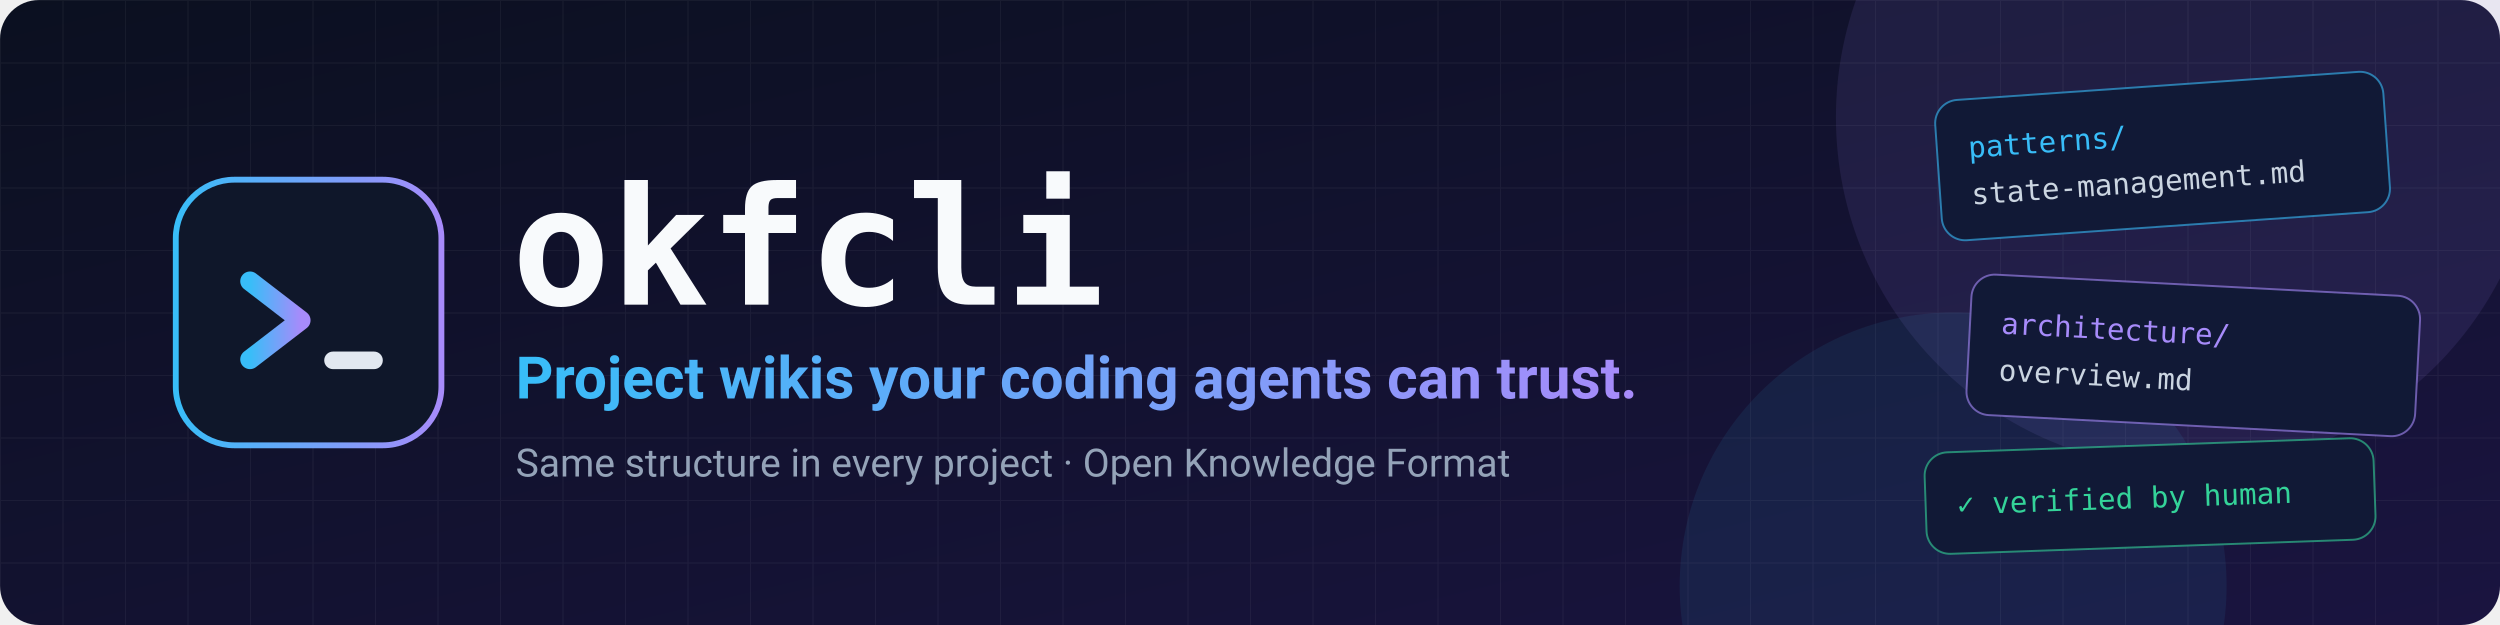
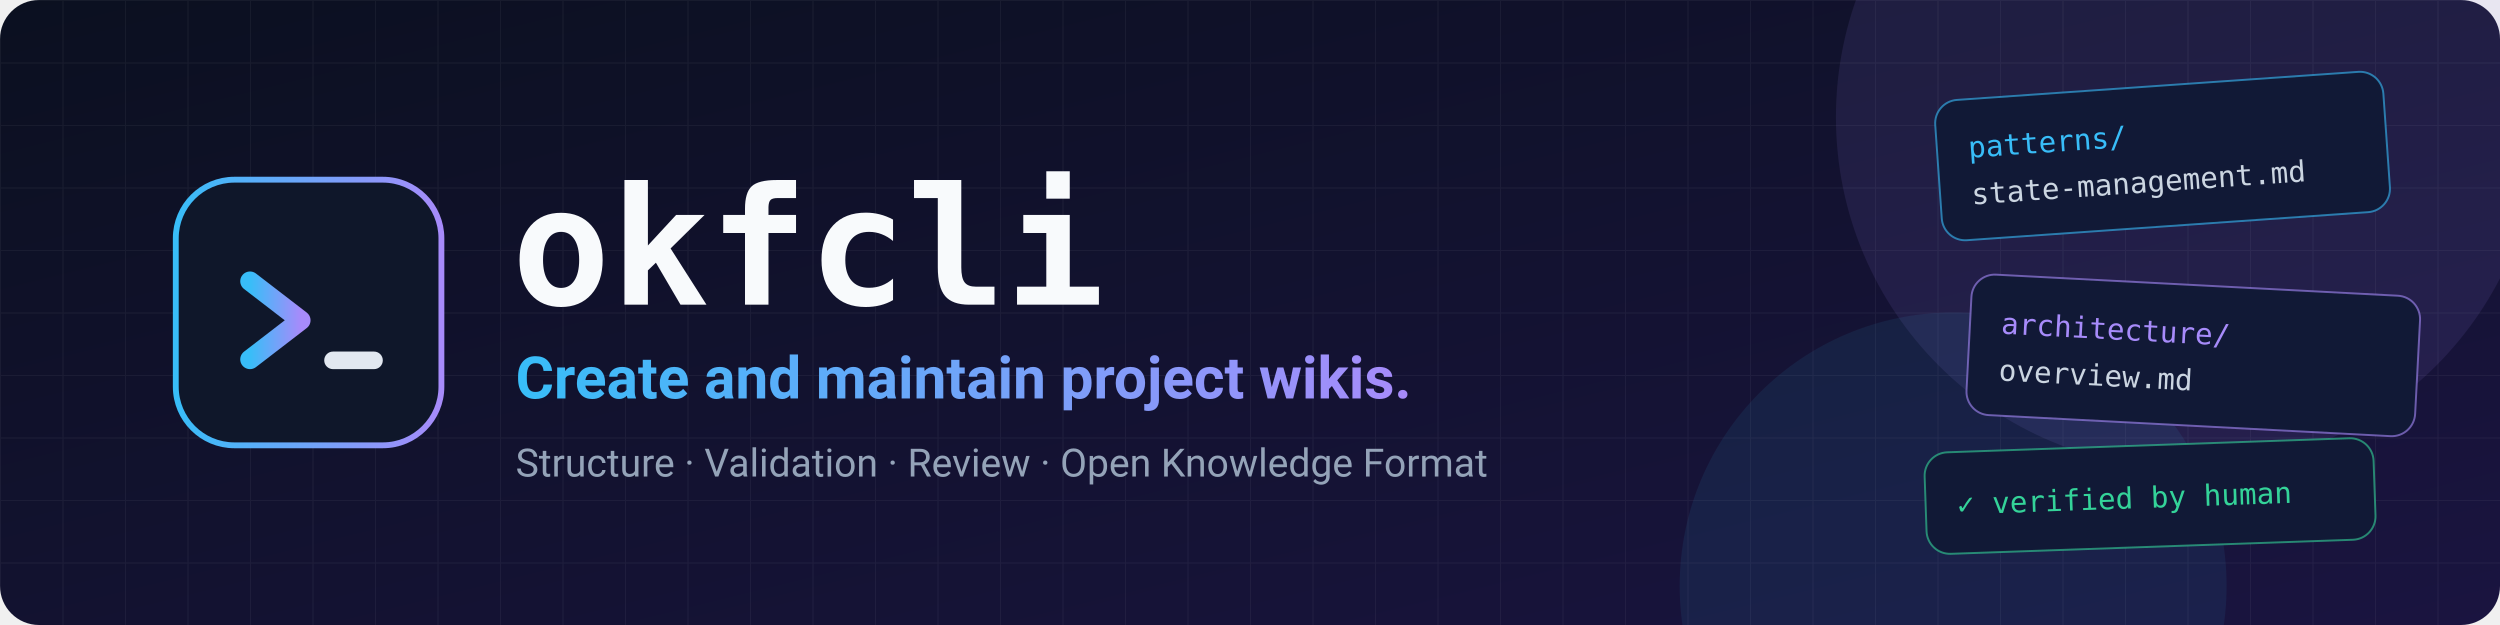
- <svg xmlns="http://www.w3.org/2000/svg" width="1280" height="320" viewBox="0 0 1280 320" role="img" aria-label="okfcli — project wikis your agents can trust">
+ <svg xmlns="http://www.w3.org/2000/svg" width="1280" height="320" viewBox="0 0 1280 320" role="img" aria-label="okfcli — create and maintain project wikis in Open Knowledge Format">
  <defs>
    <linearGradient id="bg" x1="0" y1="0" x2="1" y2="1">
      <stop offset="0" stop-color="#0b1020" />
      <stop offset="1" stop-color="#1a1440" />
    </linearGradient>
    <linearGradient id="accent" x1="0" y1="0" x2="1" y2="0">
      <stop offset="0" stop-color="#38bdf8" />
      <stop offset="1" stop-color="#a78bfa" />
    </linearGradient>
    <pattern id="grid" width="32" height="32" patternUnits="userSpaceOnUse">
      <path d="M32 0H0V32" fill="none" stroke="#ffffff" stroke-opacity=".05" />
    </pattern>
  </defs>
  <rect width="1280" height="320" rx="20" fill="url(#bg)" />
  <rect width="1280" height="320" rx="20" fill="url(#grid)" />
  <circle cx="1120" cy="60" r="180" fill="#a78bfa" opacity=".10" />
  <circle cx="1000" cy="300" r="140" fill="#38bdf8" opacity=".08" />
  <g transform="translate(90 92)">
    <rect width="136" height="136" rx="30" fill="#0f172a" stroke="url(#accent)" stroke-width="3" />
    <path d="M38 52l26 20-26 20" fill="none" stroke="url(#accent)" stroke-width="10" stroke-linecap="round" stroke-linejoin="round" />
    <rect x="76" y="88" width="30" height="9" rx="4.5" fill="#e2e8f0" />
  </g>
  <text x="262" y="156" font-family="ui-monospace,SFMono-Regular,Menlo,Consolas,monospace" font-size="84" font-weight="700" fill="#f8fafc">okfcli</text>
-   <text x="264" y="204" font-family="system-ui,-apple-system,Segoe UI,Roboto,sans-serif" font-size="30" fill="url(#accent)" font-weight="600">Project wikis your coding agents can trust.</text>
-   <text x="264" y="244" font-family="system-ui,-apple-system,Segoe UI,Roboto,sans-serif" font-size="20" fill="#94a3b8">Same structure in every project · Open Knowledge Format</text>
+   <text x="264" y="204" font-family="system-ui,-apple-system,Segoe UI,Roboto,sans-serif" font-size="30" fill="url(#accent)" font-weight="600">Create and maintain project wikis.</text>
+   <text x="264" y="244" font-family="system-ui,-apple-system,Segoe UI,Roboto,sans-serif" font-size="20" fill="#94a3b8">Structure · Validation · Review · Open Knowledge Format</text>
  <g font-family="ui-monospace,SFMono-Regular,Menlo,Consolas,monospace" font-size="15">
    <g transform="translate(990 52) rotate(-4)">
      <rect width="230" height="72" rx="12" fill="#111936" stroke="#38bdf8" stroke-opacity=".6" />
      <text x="16" y="30" fill="#38bdf8">patterns/</text>
      <text x="16" y="54" fill="#cbd5e1">state-management.md</text>
    </g>
    <g transform="translate(1010 140) rotate(3)">
      <rect width="230" height="72" rx="12" fill="#111936" stroke="#a78bfa" stroke-opacity=".6" />
      <text x="16" y="30" fill="#a78bfa">architecture/</text>
      <text x="16" y="54" fill="#cbd5e1">overview.md</text>
    </g>
    <g transform="translate(985 232) rotate(-2)">
      <rect width="230" height="52" rx="12" fill="#111936" stroke="#34d399" stroke-opacity=".6" />
      <text x="16" y="32" fill="#34d399">✓ verified by human</text>
    </g>
  </g>
</svg>
